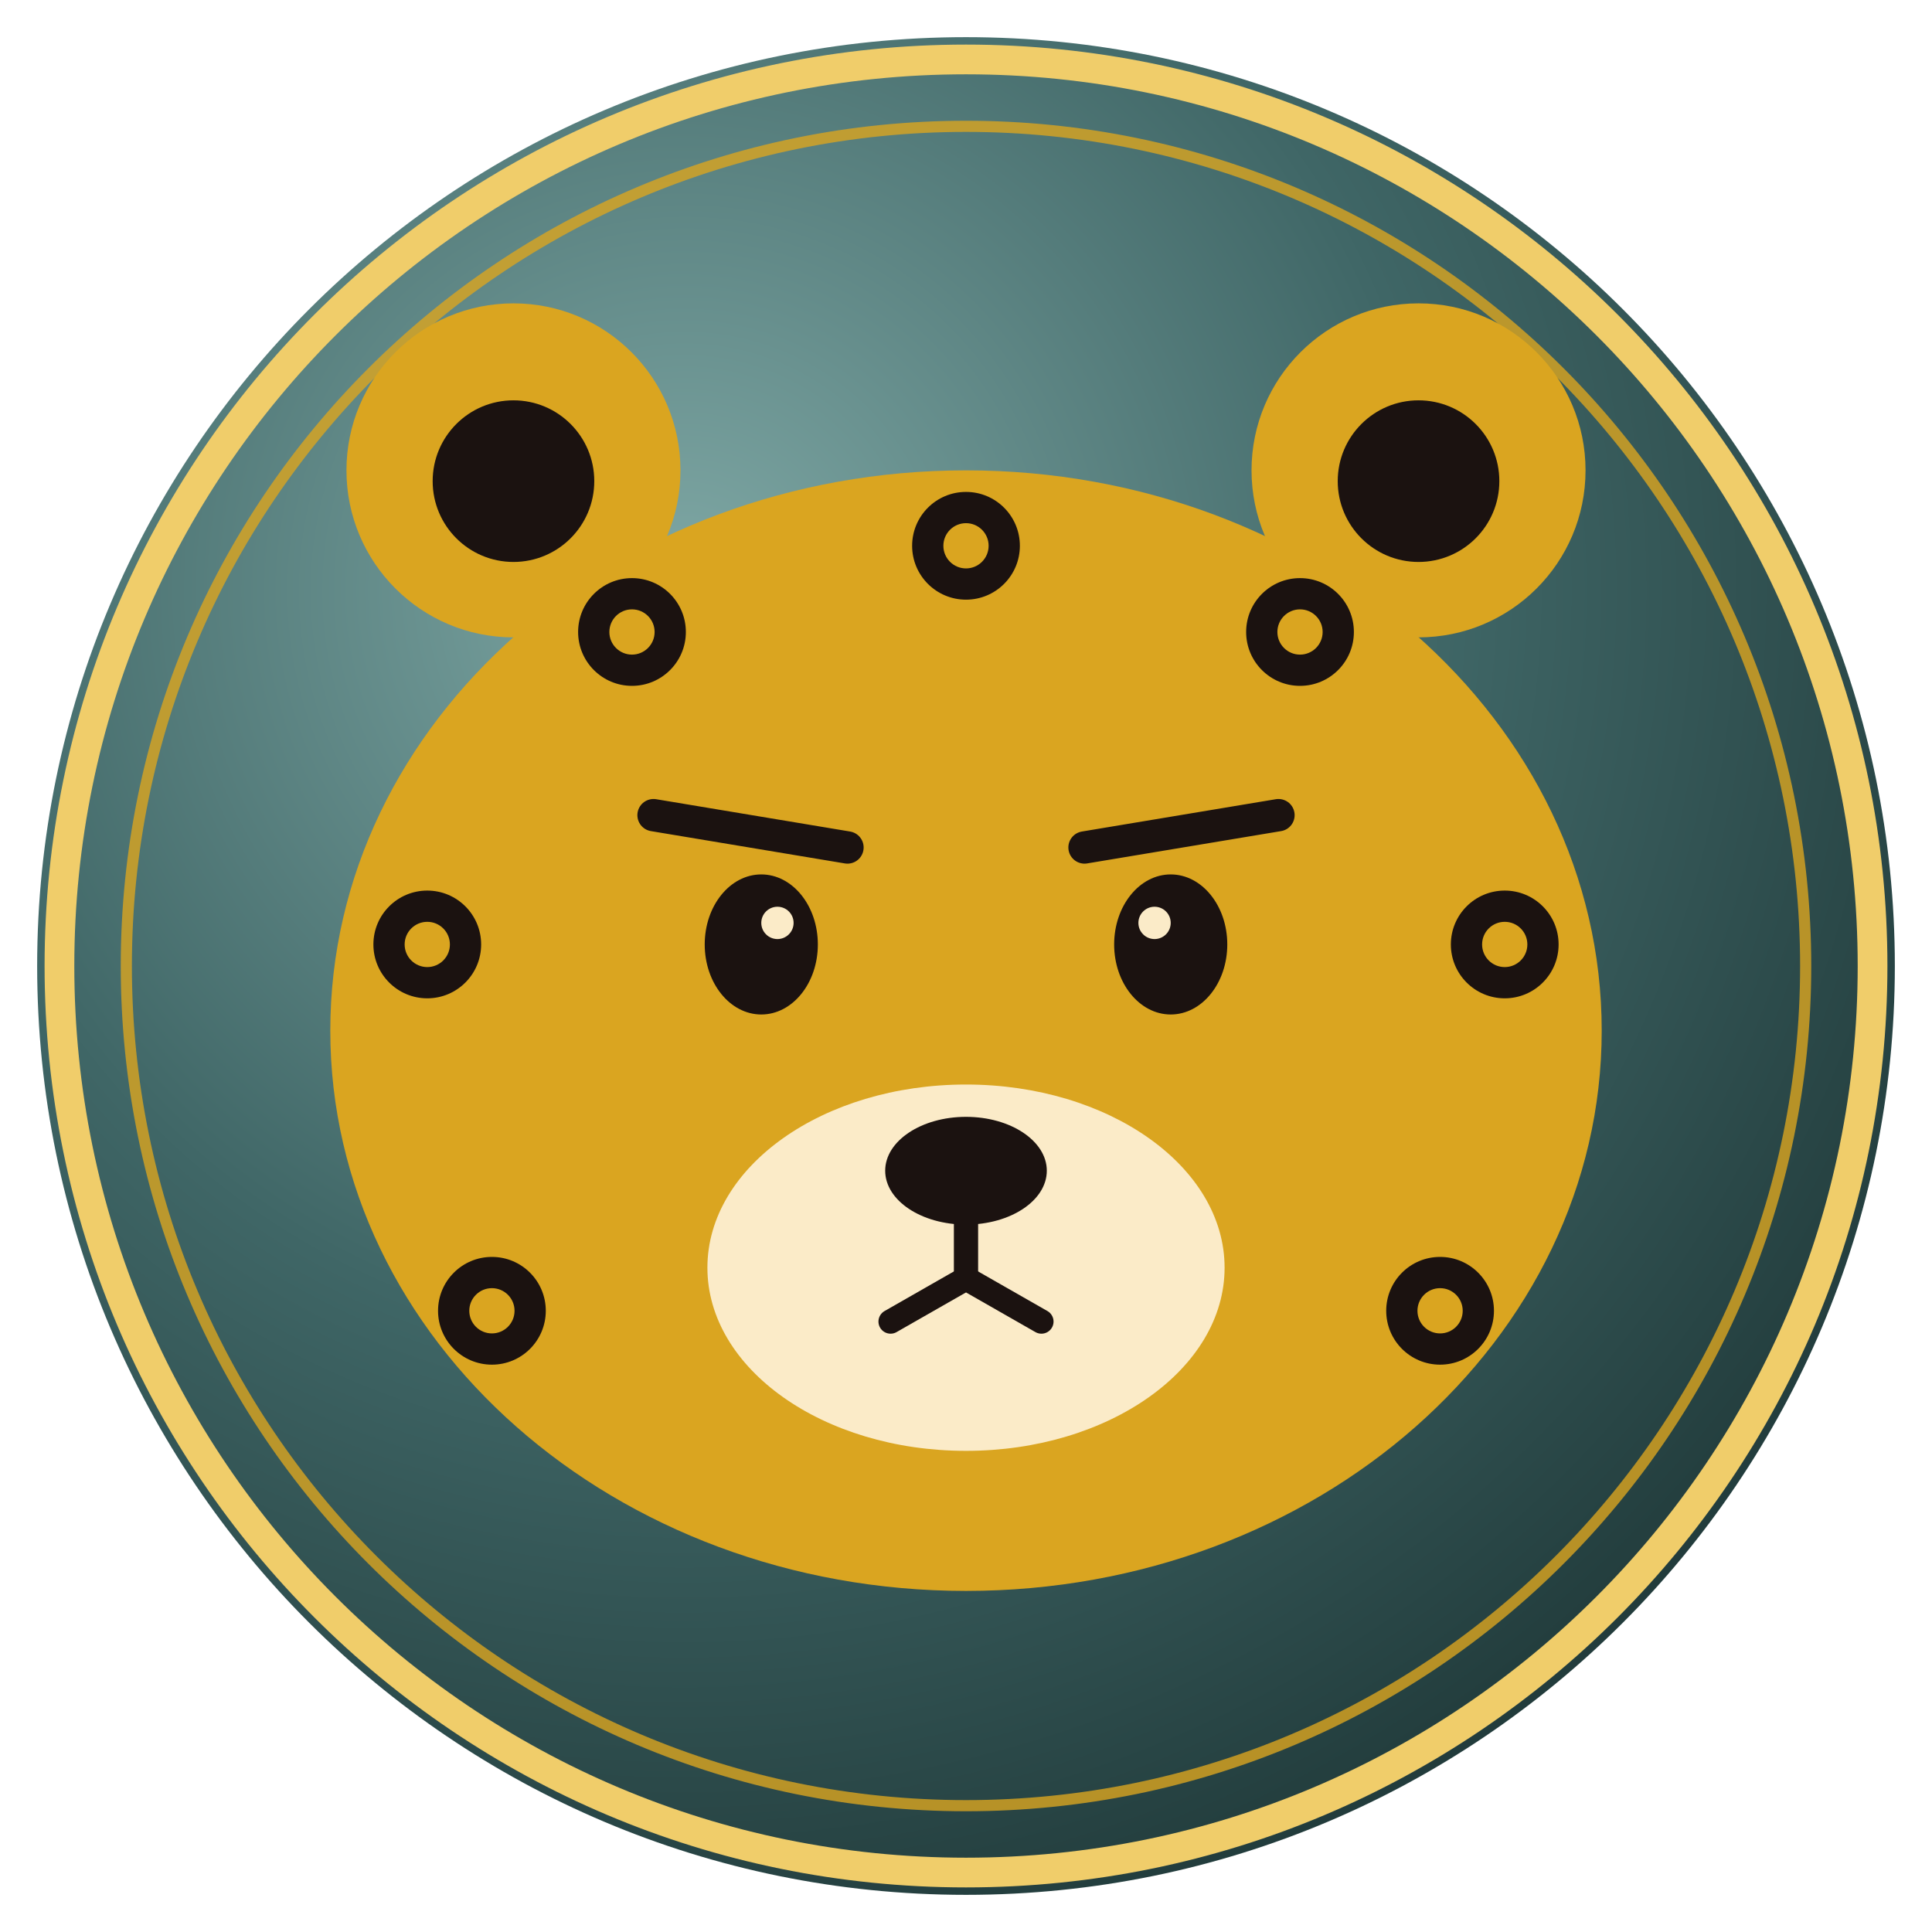
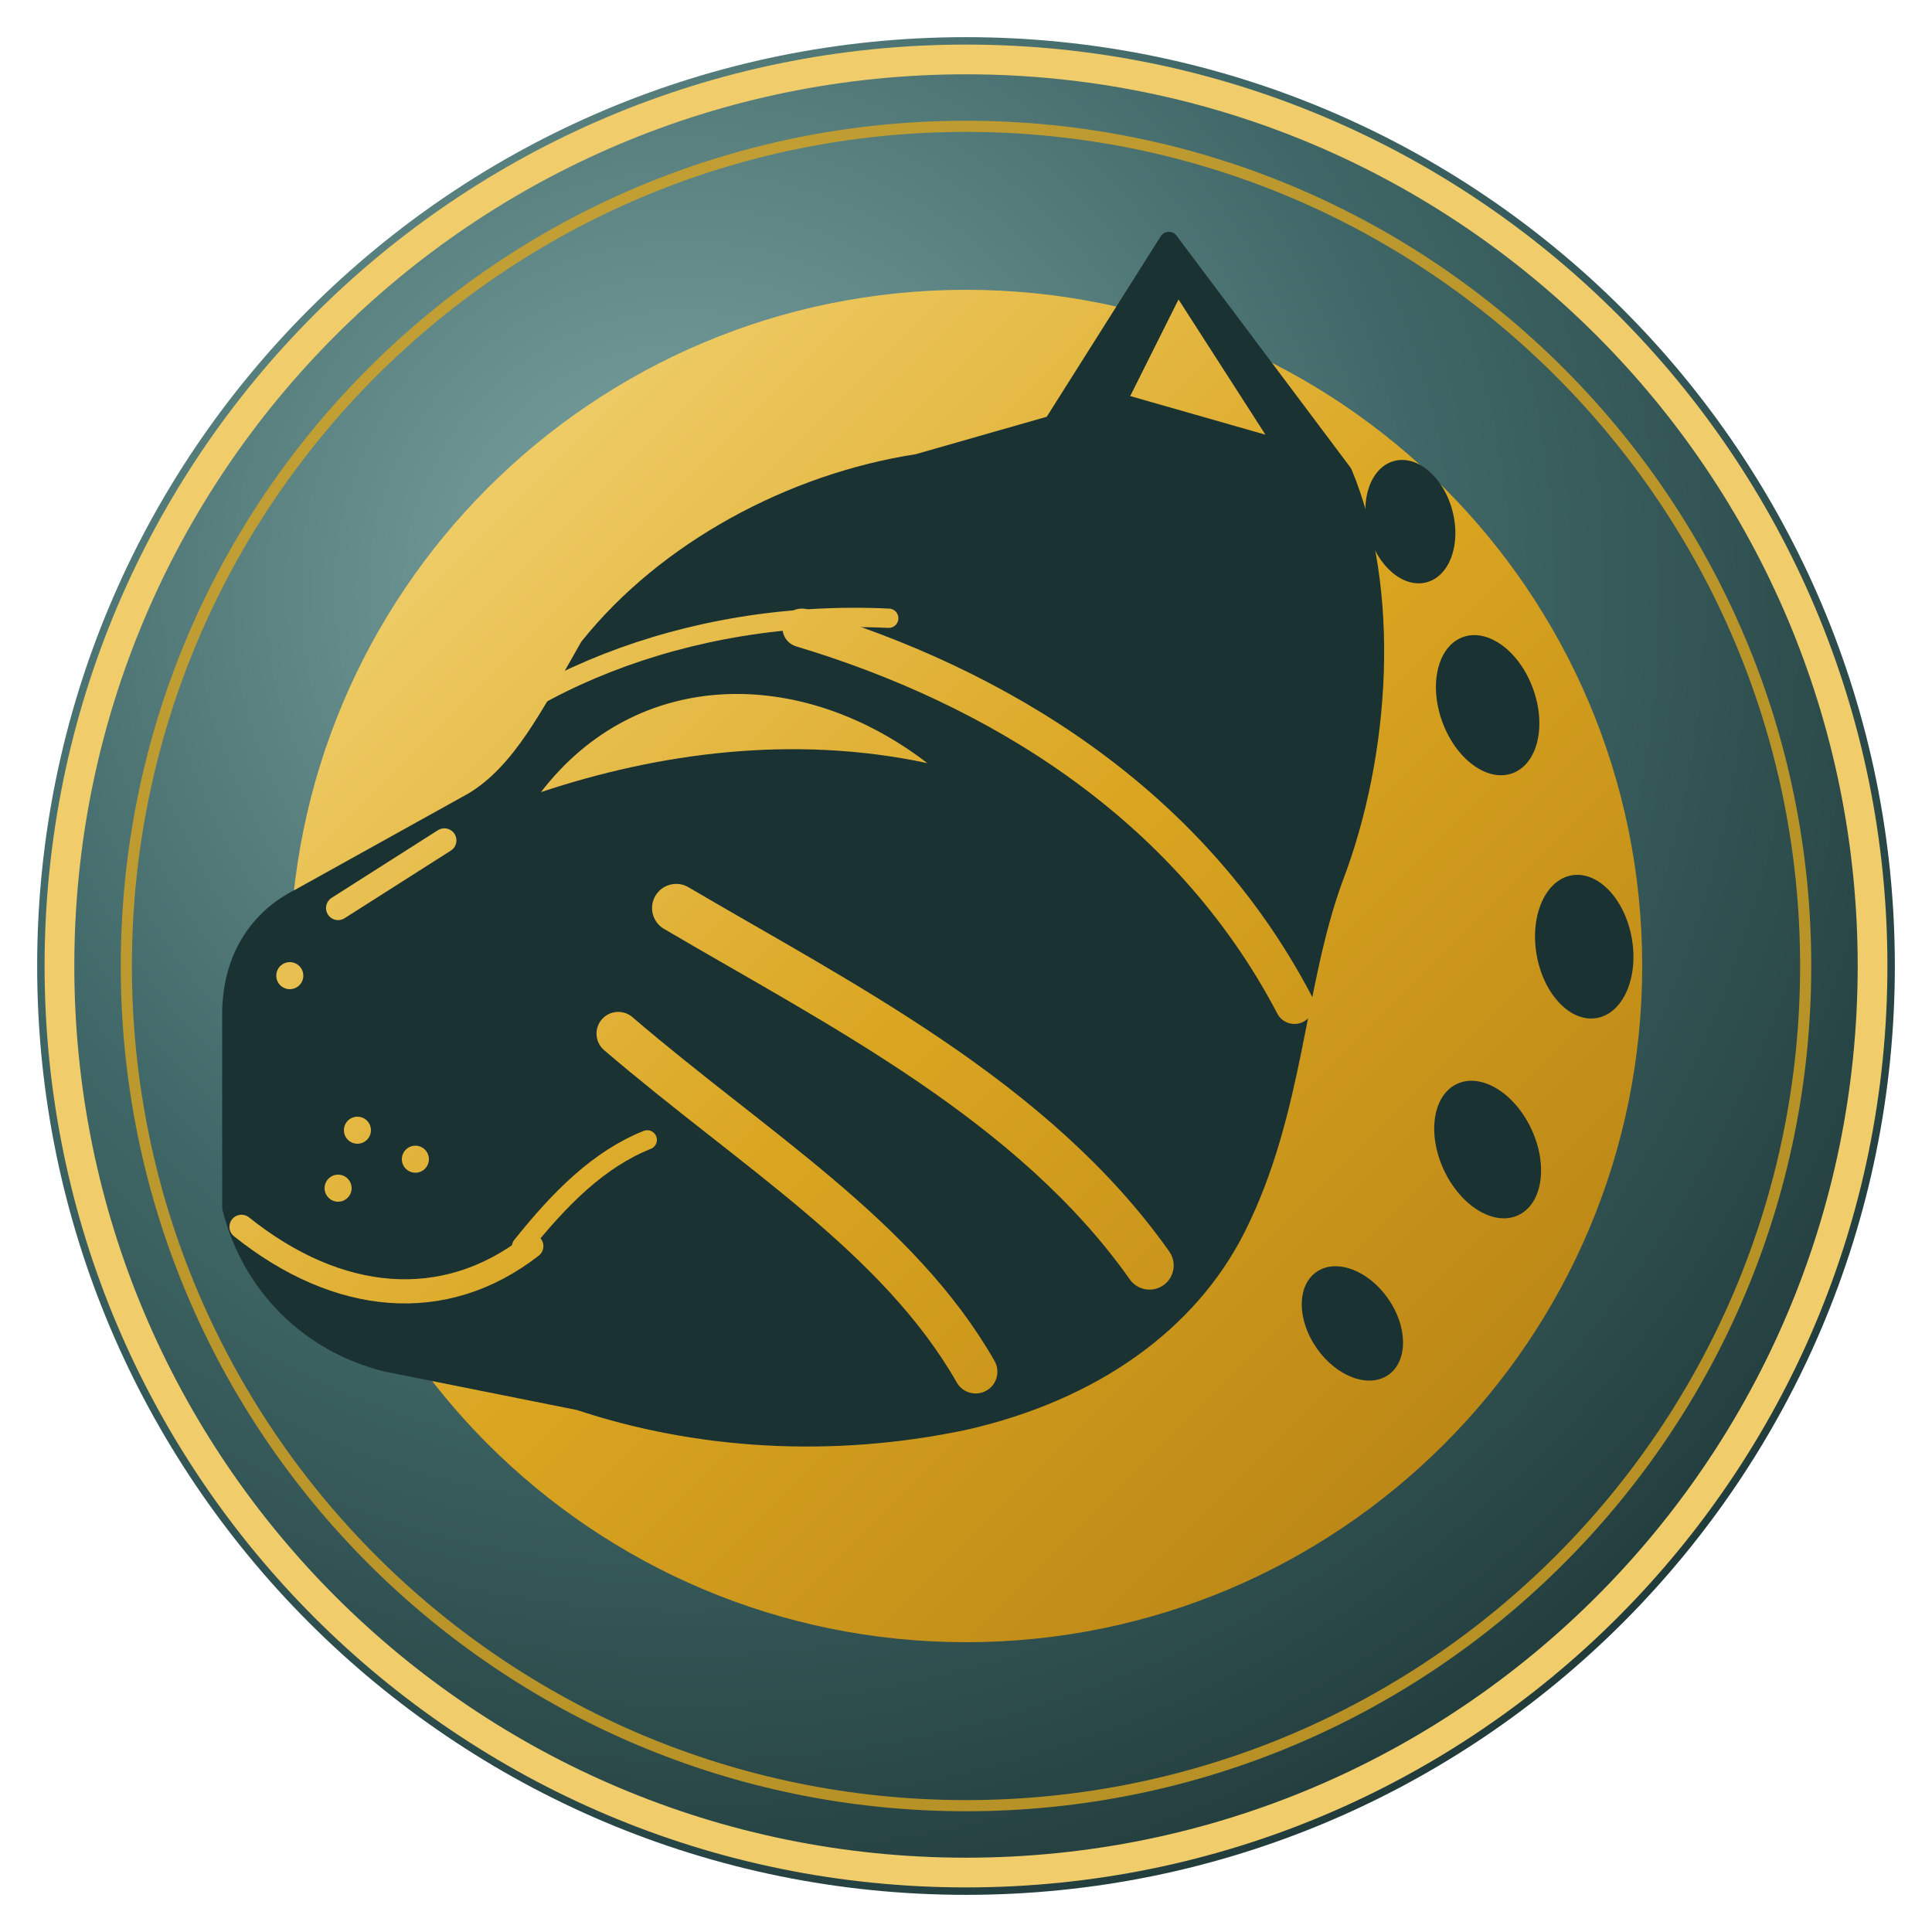
<svg xmlns="http://www.w3.org/2000/svg" viewBox="-260 -260 520 520" role="img" aria-label="Moeda do Trokim">
  <defs>
    <radialGradient id="g" cx=".35" cy=".3" r=".9">
      <stop offset="0" stop-color="#7FA8A5" />
      <stop offset=".45" stop-color="#3F6666" />
      <stop offset="1" stop-color="#142828" />
    </radialGradient>
  </defs>
-   <linearGradient id="gold1" x1="0" y1="0" x2="1" y2="1">
+   <linearGradient id="gold" gradientUnits="userSpaceOnUse" x1="-140" y1="-140" x2="140" y2="140">
    <stop offset="0" stop-color="#F6DB82" />
    <stop offset=".5" stop-color="#DAA520" />
    <stop offset="1" stop-color="#B07C12" />
  </linearGradient>
-   <linearGradient id="gold2" x1="0" y1="0" x2="1" y2="1">
-     <stop offset="0" stop-color="#E2B032" />
-     <stop offset="1" stop-color="#A06F0E" />
-   </linearGradient>
  <circle r="250" fill="url(#g)" />
  <circle r="244" fill="none" stroke="#F0CD6A" stroke-width="8" />
  <circle r="226" fill="none" stroke="#DAA520" stroke-opacity=".8" stroke-width="3" />
-   <g transform="scale(1.45)">
-     <circle cx="-84.0" cy="-92.0" r="31" fill="#DAA520" />
-     <circle cx="-84.0" cy="-90.0" r="15" fill="#1B1210" />
-     <circle cx="84.0" cy="-92.0" r="31" fill="#DAA520" />
-     <circle cx="84.0" cy="-90.0" r="15" fill="#1B1210" />
-     <ellipse cx="0.0" cy="12.0" rx="118" ry="104" fill="#DAA520" />
-     <circle cx="-62.0" cy="-62.0" r="10" fill="#1B1210" />
-     <circle cx="-62.0" cy="-62.0" r="4.2" fill="#DAA520" />
-     <circle cx="0.0" cy="-78.0" r="10" fill="#1B1210" />
-     <circle cx="0.0" cy="-78.0" r="4.2" fill="#DAA520" />
-     <circle cx="62.0" cy="-62.0" r="10" fill="#1B1210" />
-     <circle cx="62.0" cy="-62.0" r="4.2" fill="#DAA520" />
-     <circle cx="-100.0" cy="-4.0" r="10" fill="#1B1210" />
-     <circle cx="-100.0" cy="-4.0" r="4.2" fill="#DAA520" />
-     <circle cx="100.0" cy="-4.0" r="10" fill="#1B1210" />
-     <circle cx="100.0" cy="-4.0" r="4.2" fill="#DAA520" />
-     <circle cx="-88.0" cy="64.0" r="10" fill="#1B1210" />
-     <circle cx="-88.0" cy="64.0" r="4.2" fill="#DAA520" />
-     <circle cx="88.0" cy="64.0" r="10" fill="#1B1210" />
-     <circle cx="88.0" cy="64.0" r="4.2" fill="#DAA520" />
-     <ellipse cx="0.0" cy="56.0" rx="48" ry="34" fill="#FBEBC8" />
-     <ellipse cx="-38.0" cy="-4.0" rx="10.5" ry="13" fill="#1B1210" />
-     <circle cx="-35.0" cy="-8.0" r="3" fill="#FBEBC8" />
-     <line x1="-58" y1="-28" x2="-22" y2="-22" stroke="#1B1210" stroke-width="6" stroke-linecap="round" />
-     <ellipse cx="38.0" cy="-4.0" rx="10.5" ry="13" fill="#1B1210" />
-     <circle cx="35.0" cy="-8.0" r="3" fill="#FBEBC8" />
-     <line x1="58" y1="-28" x2="22" y2="-22" stroke="#1B1210" stroke-width="6" stroke-linecap="round" />
-     <ellipse cx="0.0" cy="38.0" rx="15" ry="10" fill="#1B1210" />
-     <line x1="0" y1="46" x2="0" y2="58" stroke="#1B1210" stroke-width="4.5" stroke-linecap="round" />
-     <line x1="0" y1="58" x2="-14" y2="66" stroke="#1B1210" stroke-width="4.5" stroke-linecap="round" />
-     <line x1="0" y1="58" x2="14" y2="66" stroke="#1B1210" stroke-width="4.5" stroke-linecap="round" />
+   <g transform="scale(1.3)">
+     <circle r="140" fill="url(#gold)" />
+     <path d="M -152 10 C -152 -2 -146 -10 -138 -14 L -102 -34 C -92 -40 -86 -52 -78 -66 C -62 -86 -36 -100 -10 -104 L 18 -112 L 42 -150 L 78 -102 C 88 -78 86 -44 76 -18 C 68 4 68 30 56 54 C 46 74 26 88 0 94 C -28 100 -56 98 -80 90 L -120 82 C -136 78 -148 66 -152 50 Z" fill="#1B3232" stroke="#1B3232" stroke-width="4" stroke-linejoin="round" />
+     <path d="M 34 -118 L 44 -138 L 62 -110 Z" fill="url(#gold)" />
+     <path d="M -88 -36 C -68 -62 -34 -62 -8 -42 C -36 -48 -64 -44 -88 -36 Z" fill="url(#gold)" />
+     <path d="M -60 -12 C -26 8 14 28 38 62" fill="none" stroke="url(#gold)" stroke-width="10" stroke-linecap="round" />
+     <path d="M -72 14 C -44 38 -14 56 2 84" fill="none" stroke="url(#gold)" stroke-width="9" stroke-linecap="round" />
+     <path d="M -34 -70 C 6 -58 46 -34 68 8" fill="none" stroke="url(#gold)" stroke-width="8" stroke-linecap="round" />
+     <path d="M -116 -34 C -96 -58 -58 -74 -16 -72" fill="none" stroke="url(#gold)" stroke-width="4" stroke-linecap="round" />
+     <path d="M -130 -12 L -108 -26" fill="none" stroke="url(#gold)" stroke-width="5" stroke-linecap="round" />
+     <path d="M -150 54 C -130 70 -108 72 -90 58" fill="none" stroke="url(#gold)" stroke-width="5" stroke-linecap="round" />
+     <path d="M -92 58 C -84 48 -76 40 -66 36" fill="none" stroke="url(#gold)" stroke-width="4" stroke-linecap="round" />
+     <ellipse cx="108" cy="-54" rx="10" ry="15" transform="rotate(-20 108 -54)" fill="#1B3232" />
+     <ellipse cx="128" cy="-4" rx="10" ry="15" transform="rotate(-10 128 -4)" fill="#1B3232" />
+     <ellipse cx="108" cy="38" rx="10" ry="15" transform="rotate(-25 108 38)" fill="#1B3232" />
+     <ellipse cx="92" cy="-92" rx="9" ry="13" transform="rotate(-15 92 -92)" fill="#1B3232" />
+     <ellipse cx="80" cy="74" rx="9" ry="13" transform="rotate(-35 80 74)" fill="#1B3232" />
+     <circle cx="-126" cy="34" r="2.8" fill="url(#gold)" />
+     <circle cx="-114" cy="40" r="2.8" fill="url(#gold)" />
+     <circle cx="-130" cy="46" r="2.8" fill="url(#gold)" />
+     <circle cx="-140" cy="2" r="2.8" fill="url(#gold)" />
  </g>
</svg>
